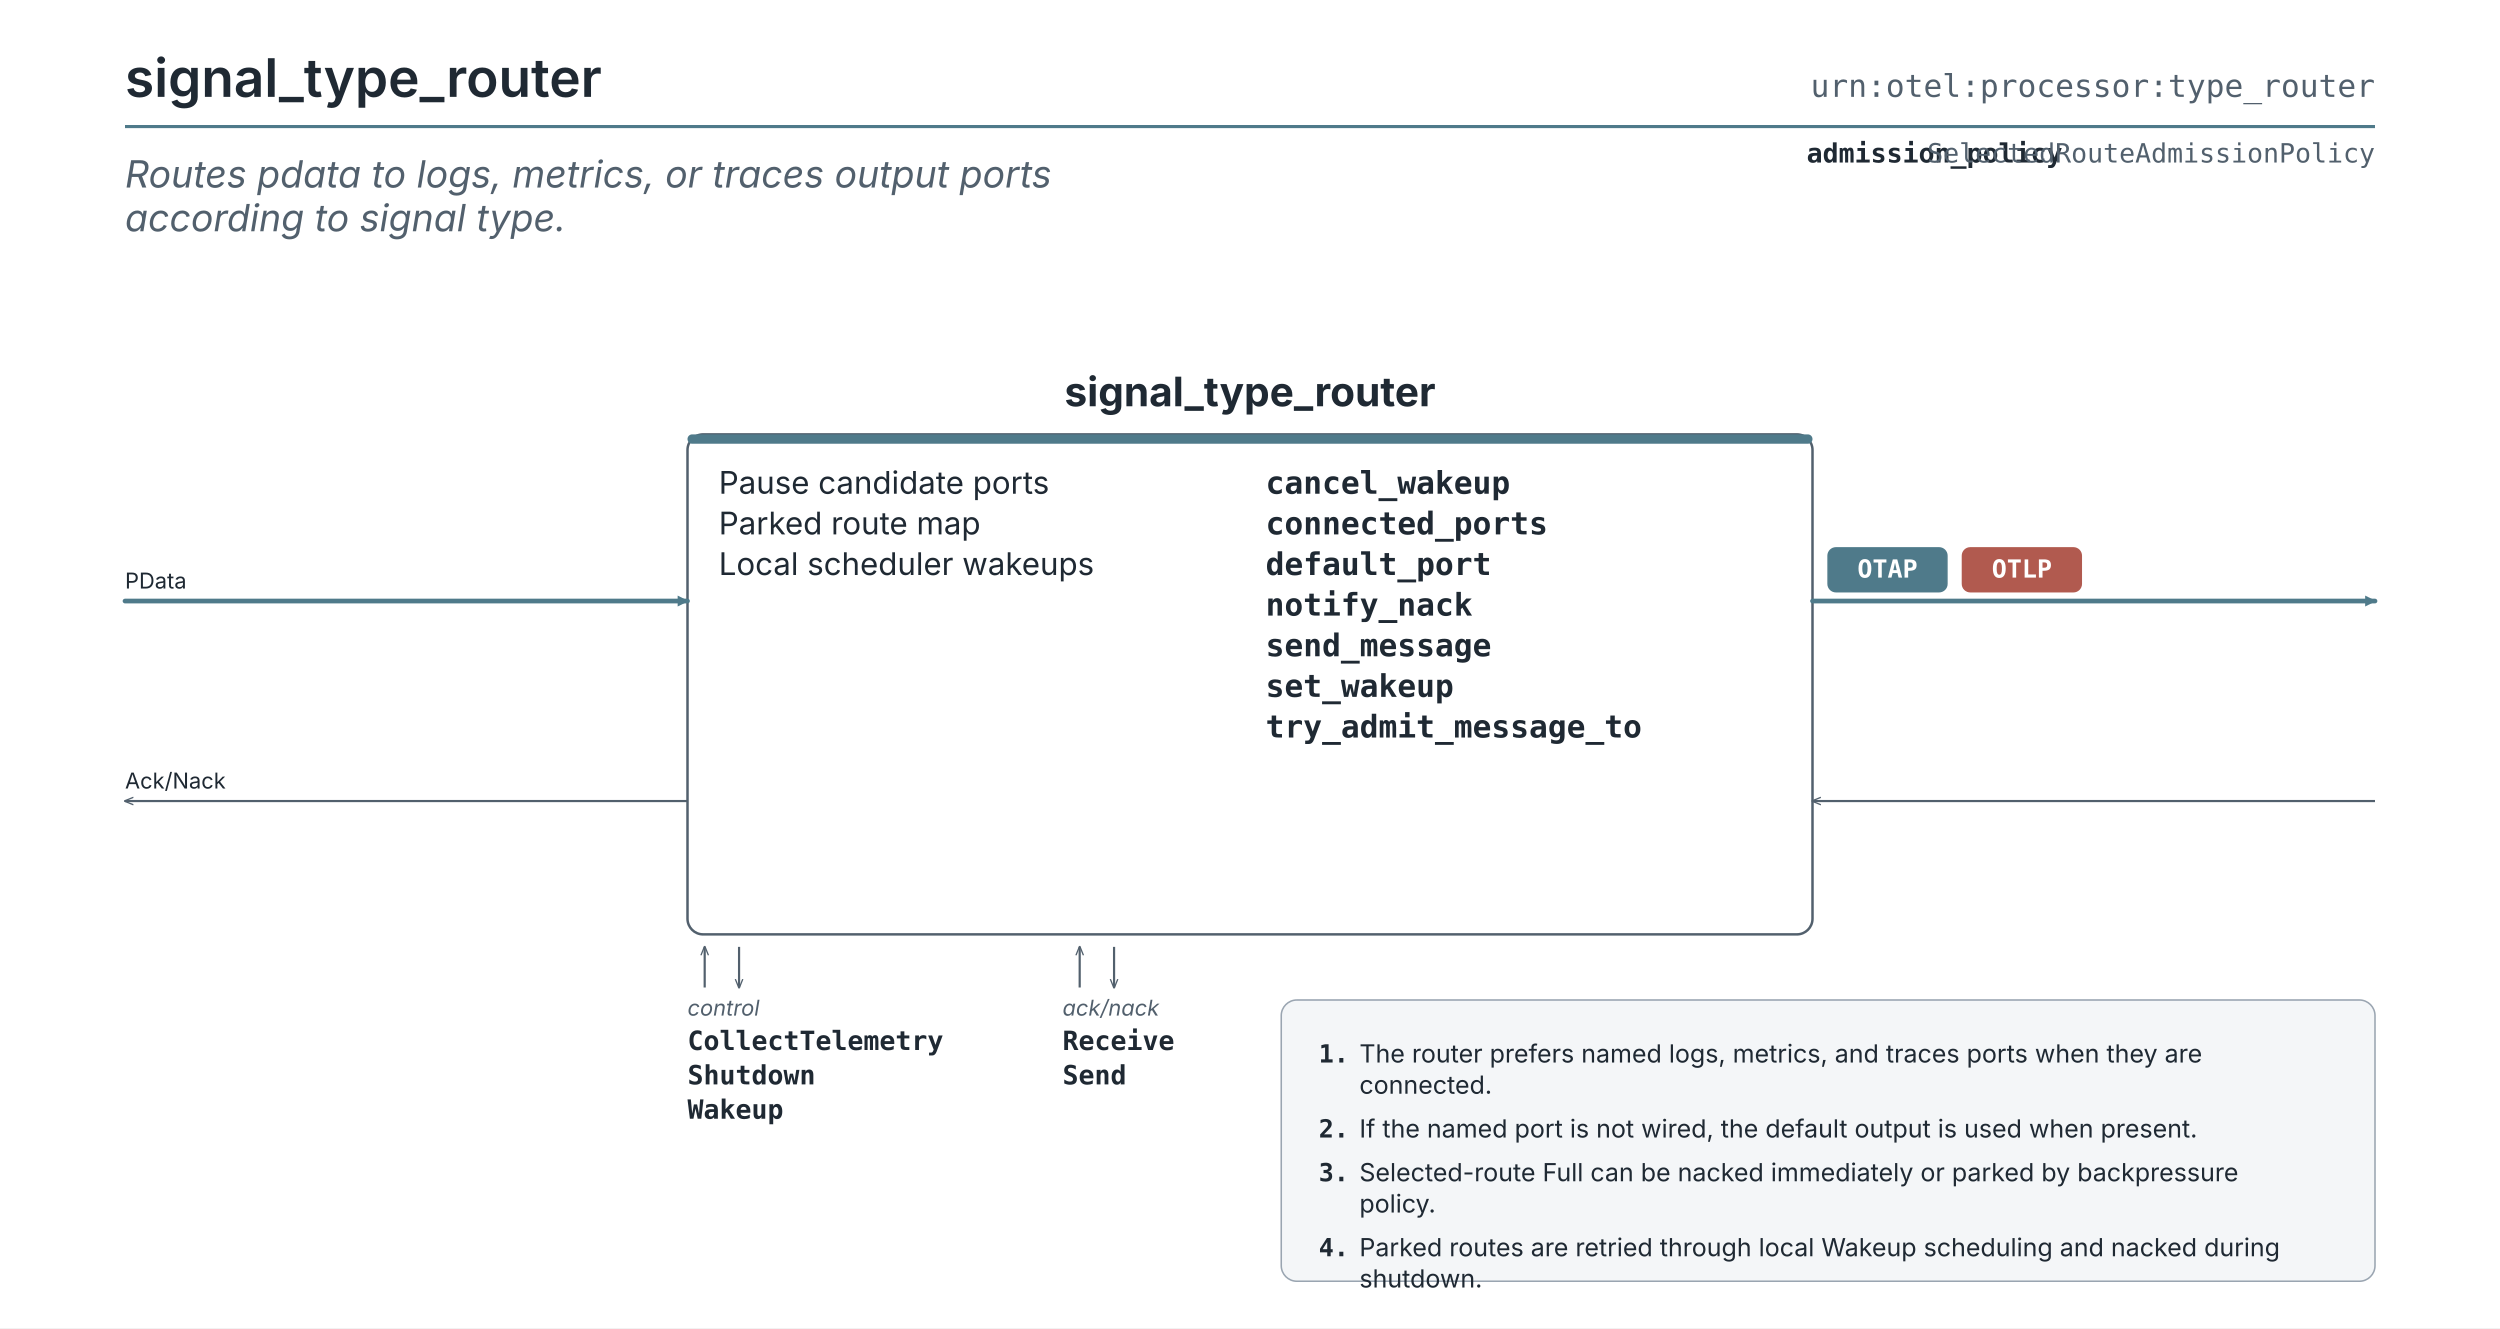
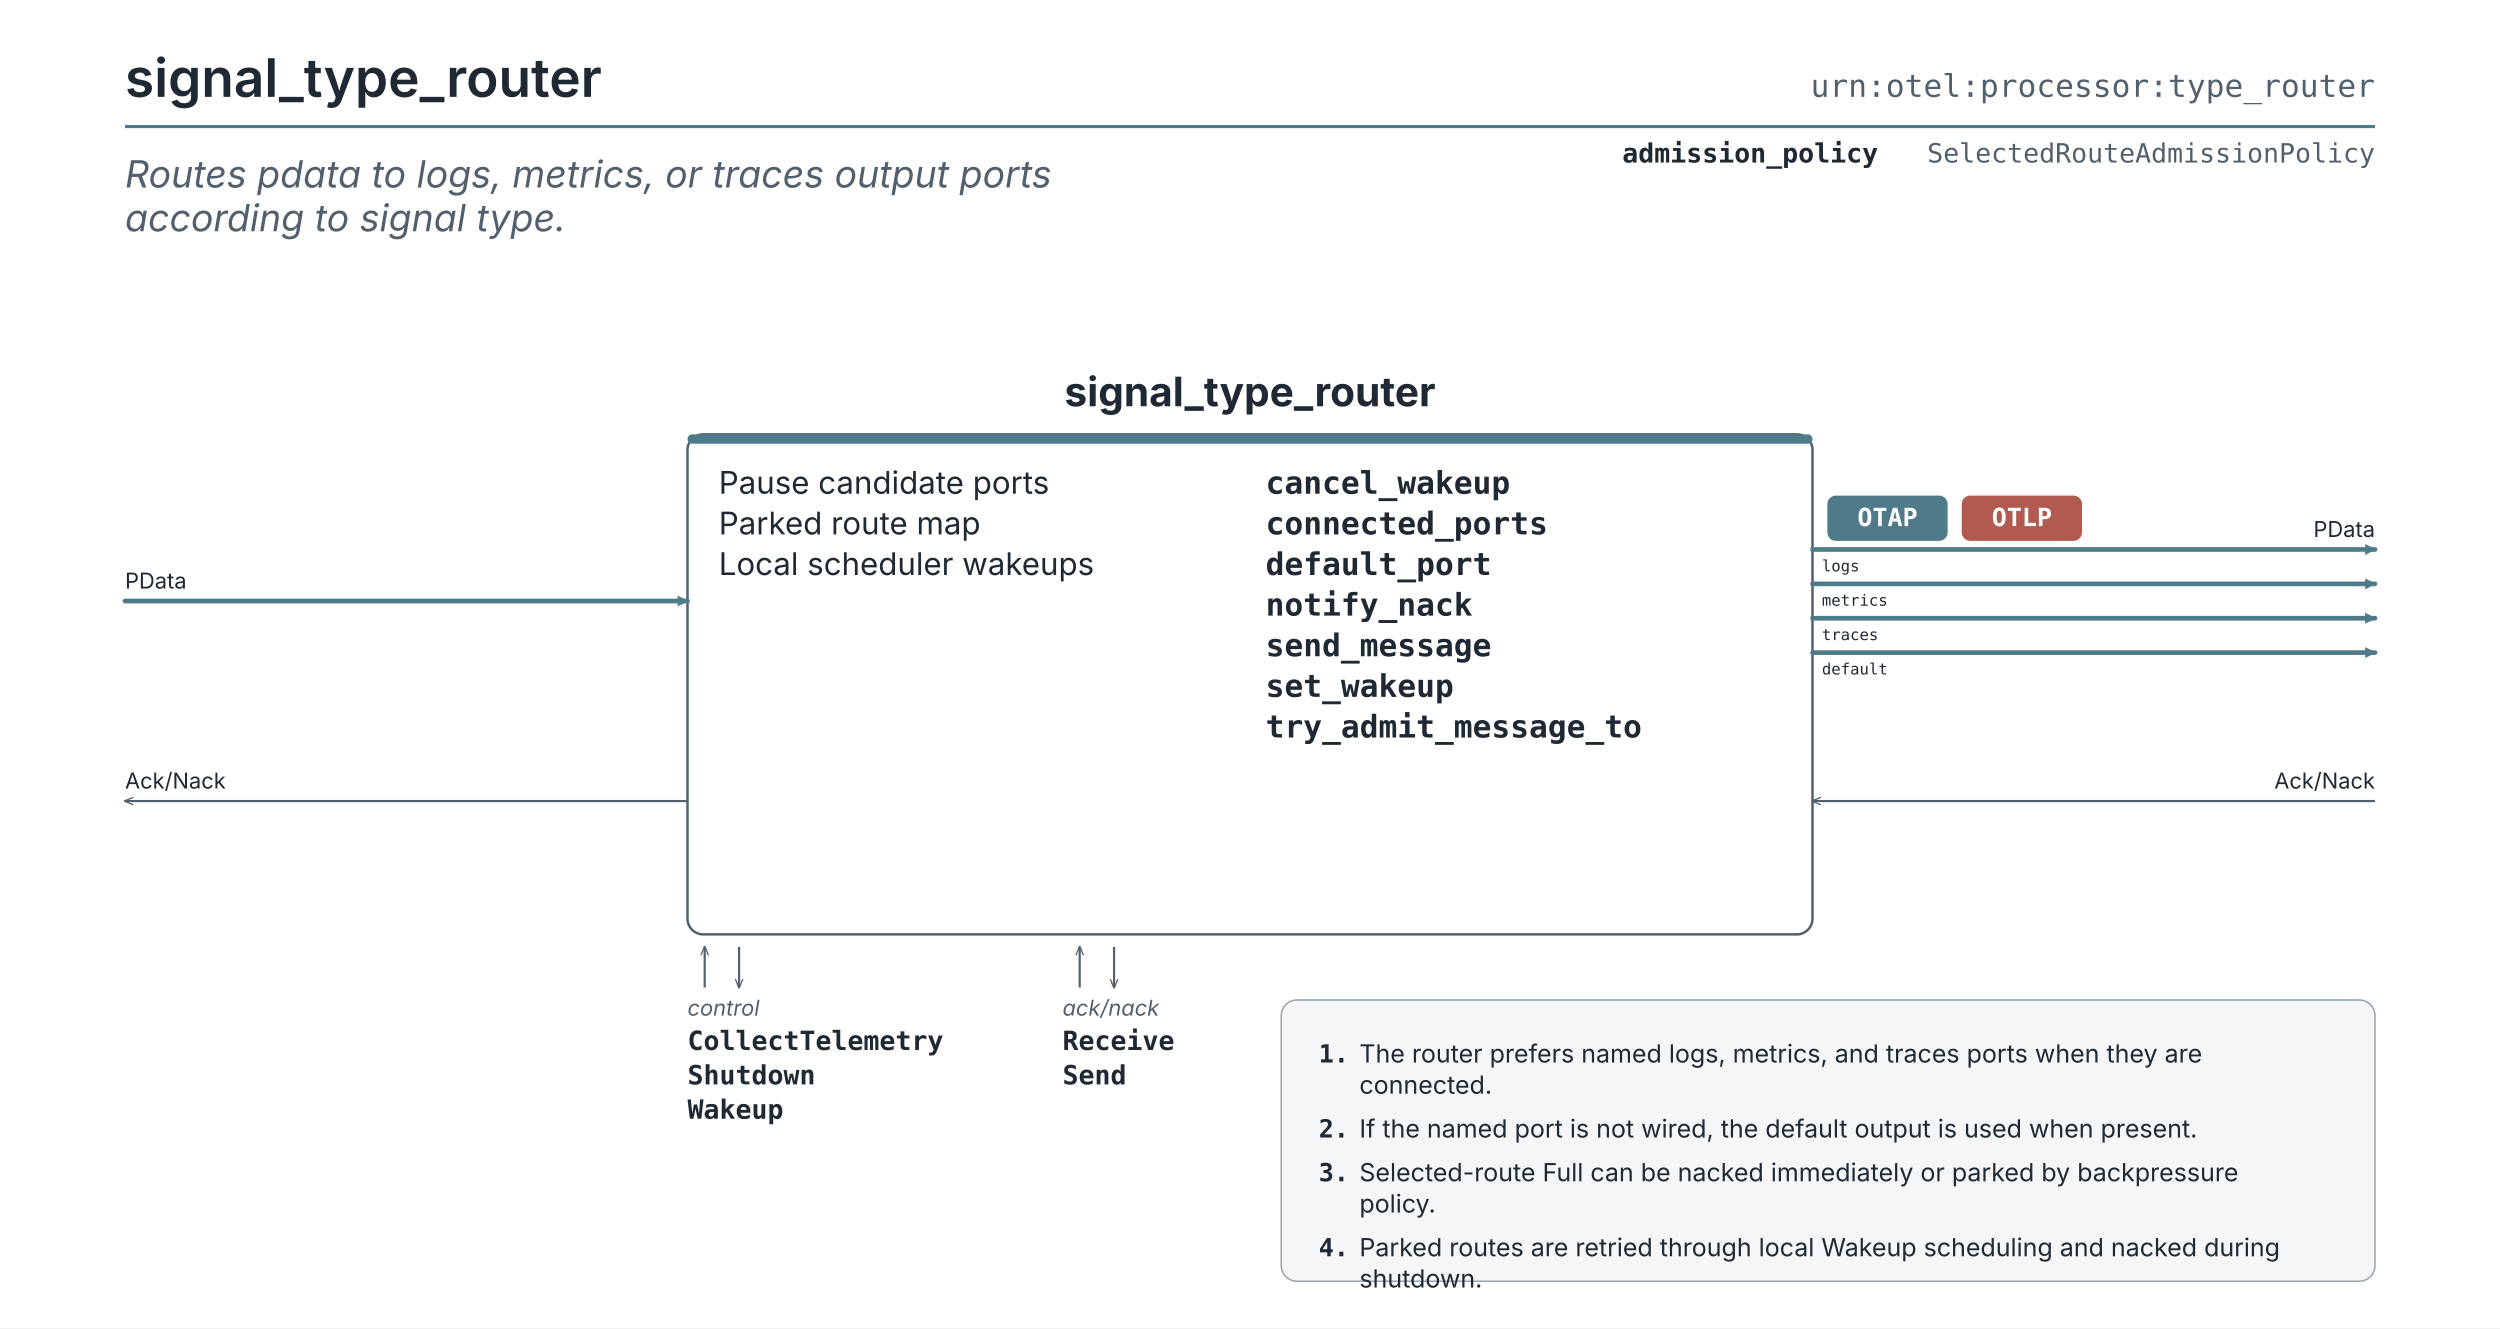
<svg xmlns="http://www.w3.org/2000/svg" width="1600" height="850" viewBox="0 0 1600 850" font-family="Inter, 'Helvetica Neue', Arial, sans-serif">
  <rect width="1600" height="850" fill="#ffffff" />
  <defs>
    <marker id="ah-pdata" viewBox="0 0 10 10" refX="9" refY="5" markerWidth="7" markerHeight="7" orient="auto-start-reverse" markerUnits="userSpaceOnUse">
      <path d="M0,0 L10,5 L0,10 z" fill="context-stroke" />
    </marker>
    <marker id="ah-ctrl" viewBox="0 0 10 10" refX="9" refY="5" markerWidth="6" markerHeight="6" orient="auto-start-reverse" markerUnits="userSpaceOnUse">
      <path d="M0,1 L10,5 L0,9" fill="none" stroke="context-stroke" stroke-width="1.4" />
    </marker>
  </defs>
  <rect x="80" y="80" width="1440" height="2" fill="#4f7a8a" />
  <text x="80" y="62" font-size="34" font-weight="600" fill="#1f2933">signal_type_router</text>
  <text x="1520" y="62" font-size="20" font-family="'JetBrains Mono', Menlo, Consolas, monospace" fill="#52606d" text-anchor="end">urn:otel:processor:type_router</text>
  <text x="80" y="120" font-size="24" font-style="italic" fill="#52606d">
    <tspan x="80" dy="0">Routes pdata to logs, metrics, or traces output ports</tspan>
    <tspan x="80" dy="28">according to signal type.</tspan>
  </text>
-   <text x="1320" y="104" text-anchor="end" font-size="17" font-weight="700" font-family="'JetBrains Mono', Menlo, Consolas, monospace" fill="#1f2933">admission_policy</text>
+   <text x="1202" y="104" text-anchor="end" font-size="17" font-weight="700" font-family="'JetBrains Mono', Menlo, Consolas, monospace" fill="#1f2933">admission_policy</text>
  <text x="1520" y="104" text-anchor="end" font-size="17" font-family="'JetBrains Mono', Menlo, Consolas, monospace" fill="#52606d">SelectedRouteAdmissionPolicy</text>
  <text x="800.0" y="260" text-anchor="middle" font-size="26" font-weight="700" fill="#1f2933">signal_type_router</text>
  <g>
    <rect x="440.0" y="278" width="720" height="320" rx="10" ry="10" fill="white" stroke="#52606d" stroke-width="1.6" />
    <rect x="440.0" y="278" width="720" height="6" rx="3" ry="3" fill="#4f7a8a" />
    <text x="800.0" y="306" text-anchor="middle" font-size="26" font-weight="600" fill="#1f2933" />
  </g>
  <text x="460.0" y="316" font-size="20" fill="#1f2933">Pause candidate ports</text>
  <text x="460.0" y="342" font-size="20" fill="#1f2933">Parked route map</text>
  <text x="460.0" y="368" font-size="20" fill="#1f2933">Local scheduler wakeups</text>
  <text x="810.0" y="316" font-size="20" font-weight="700" font-family="'JetBrains Mono', Menlo, Consolas, monospace" fill="#1f2933">cancel_wakeup</text>
  <text x="810.0" y="342" font-size="20" font-weight="700" font-family="'JetBrains Mono', Menlo, Consolas, monospace" fill="#1f2933">connected_ports</text>
  <text x="810.0" y="368" font-size="20" font-weight="700" font-family="'JetBrains Mono', Menlo, Consolas, monospace" fill="#1f2933">default_port</text>
  <text x="810.0" y="394" font-size="20" font-weight="700" font-family="'JetBrains Mono', Menlo, Consolas, monospace" fill="#1f2933">notify_nack</text>
  <text x="810.0" y="420" font-size="20" font-weight="700" font-family="'JetBrains Mono', Menlo, Consolas, monospace" fill="#1f2933">send_message</text>
  <text x="810.0" y="446" font-size="20" font-weight="700" font-family="'JetBrains Mono', Menlo, Consolas, monospace" fill="#1f2933">set_wakeup</text>
  <text x="810.0" y="472" font-size="20" font-weight="700" font-family="'JetBrains Mono', Menlo, Consolas, monospace" fill="#1f2933">try_admit_message_to</text>
  <line x1="80" y1="384.667" x2="440.0" y2="384.667" stroke="#4f7a8a" stroke-width="3.0" stroke-linecap="round" marker-end="url(#ah-pdata)" />
-   <line x1="1160.0" y1="384.667" x2="1520" y2="384.667" stroke="#4f7a8a" stroke-width="3.0" stroke-linecap="round" marker-end="url(#ah-pdata)" />
+   <line x1="1160.0" y1="351.667" x2="1520" y2="351.667" stroke="#4f7a8a" stroke-width="3.0" stroke-linecap="round" marker-end="url(#ah-pdata)" />
+   <text x="1166.0" y="365.667" text-anchor="start" font-size="10" font-family="'JetBrains Mono', Menlo, Consolas, monospace" fill="#1f2933">logs</text>
+   <line x1="1160.0" y1="373.667" x2="1520" y2="373.667" stroke="#4f7a8a" stroke-width="3.0" stroke-linecap="round" marker-end="url(#ah-pdata)" />
+   <text x="1166.0" y="387.667" text-anchor="start" font-size="10" font-family="'JetBrains Mono', Menlo, Consolas, monospace" fill="#1f2933">metrics</text>
+   <line x1="1160.0" y1="395.667" x2="1520" y2="395.667" stroke="#4f7a8a" stroke-width="3.0" stroke-linecap="round" marker-end="url(#ah-pdata)" />
+   <text x="1166.0" y="409.667" text-anchor="start" font-size="10" font-family="'JetBrains Mono', Menlo, Consolas, monospace" fill="#1f2933">traces</text>
+   <line x1="1160.0" y1="417.667" x2="1520" y2="417.667" stroke="#4f7a8a" stroke-width="3.0" stroke-linecap="round" marker-end="url(#ah-pdata)" />
+   <text x="1166.0" y="431.667" text-anchor="start" font-size="10" font-family="'JetBrains Mono', Menlo, Consolas, monospace" fill="#1f2933">default</text>
  <g>
-     <rect x="1170.0" y="350.667" width="76" height="28" rx="5" ry="5" fill="#4f7a8a" stroke="#4f7a8a" />
-     <text x="1208.0" y="369.667" text-anchor="middle" font-size="16" font-weight="700" font-family="'JetBrains Mono', Menlo, Consolas, monospace" fill="white">OTAP</text>
+     <rect x="1170.0" y="317.667" width="76" height="28" rx="5" ry="5" fill="#4f7a8a" stroke="#4f7a8a" />
+     <text x="1208.0" y="336.667" text-anchor="middle" font-size="16" font-weight="700" font-family="'JetBrains Mono', Menlo, Consolas, monospace" fill="white">OTAP</text>
  </g>
  <g>
-     <rect x="1256.0" y="350.667" width="76" height="28" rx="5" ry="5" fill="#b15a4f" stroke="#b15a4f" />
-     <text x="1294.0" y="369.667" text-anchor="middle" font-size="16" font-weight="700" font-family="'JetBrains Mono', Menlo, Consolas, monospace" fill="white">OTLP</text>
+     <rect x="1256.0" y="317.667" width="76" height="28" rx="5" ry="5" fill="#b15a4f" stroke="#b15a4f" />
+     <text x="1294.0" y="336.667" text-anchor="middle" font-size="16" font-weight="700" font-family="'JetBrains Mono', Menlo, Consolas, monospace" fill="white">OTLP</text>
  </g>
  <line x1="1520" y1="512.667" x2="1160.0" y2="512.667" stroke="#52606d" stroke-width="1.4" marker-end="url(#ah-ctrl)" />
  <line x1="440.0" y1="512.667" x2="80" y2="512.667" stroke="#52606d" stroke-width="1.4" marker-end="url(#ah-ctrl)" />
  <text x="80" y="376.667" text-anchor="start" font-size="14" fill="#1f2933">PData</text>
  <text x="80" y="504.667" text-anchor="start" font-size="14" fill="#1f2933">Ack/Nack</text>
+   <text x="1520" y="343.667" text-anchor="end" font-size="14" fill="#1f2933">PData</text>
+   <text x="1520" y="504.667" text-anchor="end" font-size="14" fill="#1f2933">Ack/Nack</text>
  <line x1="451.0" y1="632" x2="451.0" y2="606" stroke="#52606d" stroke-width="1.4" marker-end="url(#ah-ctrl)" />
  <line x1="473.0" y1="606" x2="473.0" y2="632" stroke="#52606d" stroke-width="1.4" marker-end="url(#ah-ctrl)" />
  <text x="440.0" y="650" font-size="14" font-style="italic" fill="#52606d">control</text>
  <text x="440.0" y="672" font-size="17" font-weight="700" font-family="'JetBrains Mono', Menlo, Consolas, monospace" fill="#1f2933">CollectTelemetry</text>
  <text x="440.0" y="694" font-size="17" font-weight="700" font-family="'JetBrains Mono', Menlo, Consolas, monospace" fill="#1f2933">Shutdown</text>
  <text x="440.0" y="716" font-size="17" font-weight="700" font-family="'JetBrains Mono', Menlo, Consolas, monospace" fill="#1f2933">Wakeup</text>
  <line x1="691.0" y1="632" x2="691.0" y2="606" stroke="#52606d" stroke-width="1.4" marker-end="url(#ah-ctrl)" />
  <line x1="713.0" y1="606" x2="713.0" y2="632" stroke="#52606d" stroke-width="1.4" marker-end="url(#ah-ctrl)" />
  <text x="680.0" y="650" font-size="14" font-style="italic" fill="#52606d">ack/nack</text>
  <text x="680.0" y="672" font-size="17" font-weight="700" font-family="'JetBrains Mono', Menlo, Consolas, monospace" fill="#1f2933">Receive</text>
  <text x="680.0" y="694" font-size="17" font-weight="700" font-family="'JetBrains Mono', Menlo, Consolas, monospace" fill="#1f2933">Send</text>
  <rect x="820" y="640" width="700" height="180" rx="10" ry="10" fill="#f4f6f8" stroke="#9aa5b1" stroke-width="1" />
  <text x="844" y="680" font-size="16" font-weight="700" font-family="'JetBrains Mono', Menlo, Consolas, monospace" fill="#1f2933">1.</text>
  <text x="870" y="680" font-size="16" fill="#1f2933">The router prefers named logs, metrics, and traces ports when they are</text>
  <text x="870" y="700" font-size="16" fill="#1f2933">connected.</text>
  <text x="844" y="728" font-size="16" font-weight="700" font-family="'JetBrains Mono', Menlo, Consolas, monospace" fill="#1f2933">2.</text>
  <text x="870" y="728" font-size="16" fill="#1f2933">If the named port is not wired, the default output is used when present.</text>
  <text x="844" y="756" font-size="16" font-weight="700" font-family="'JetBrains Mono', Menlo, Consolas, monospace" fill="#1f2933">3.</text>
  <text x="870" y="756" font-size="16" fill="#1f2933">Selected-route Full can be nacked immediately or parked by backpressure</text>
  <text x="870" y="776" font-size="16" fill="#1f2933">policy.</text>
  <text x="844" y="804" font-size="16" font-weight="700" font-family="'JetBrains Mono', Menlo, Consolas, monospace" fill="#1f2933">4.</text>
  <text x="870" y="804" font-size="16" fill="#1f2933">Parked routes are retried through local Wakeup scheduling and nacked during</text>
  <text x="870" y="824" font-size="16" fill="#1f2933">shutdown.</text>
</svg>
